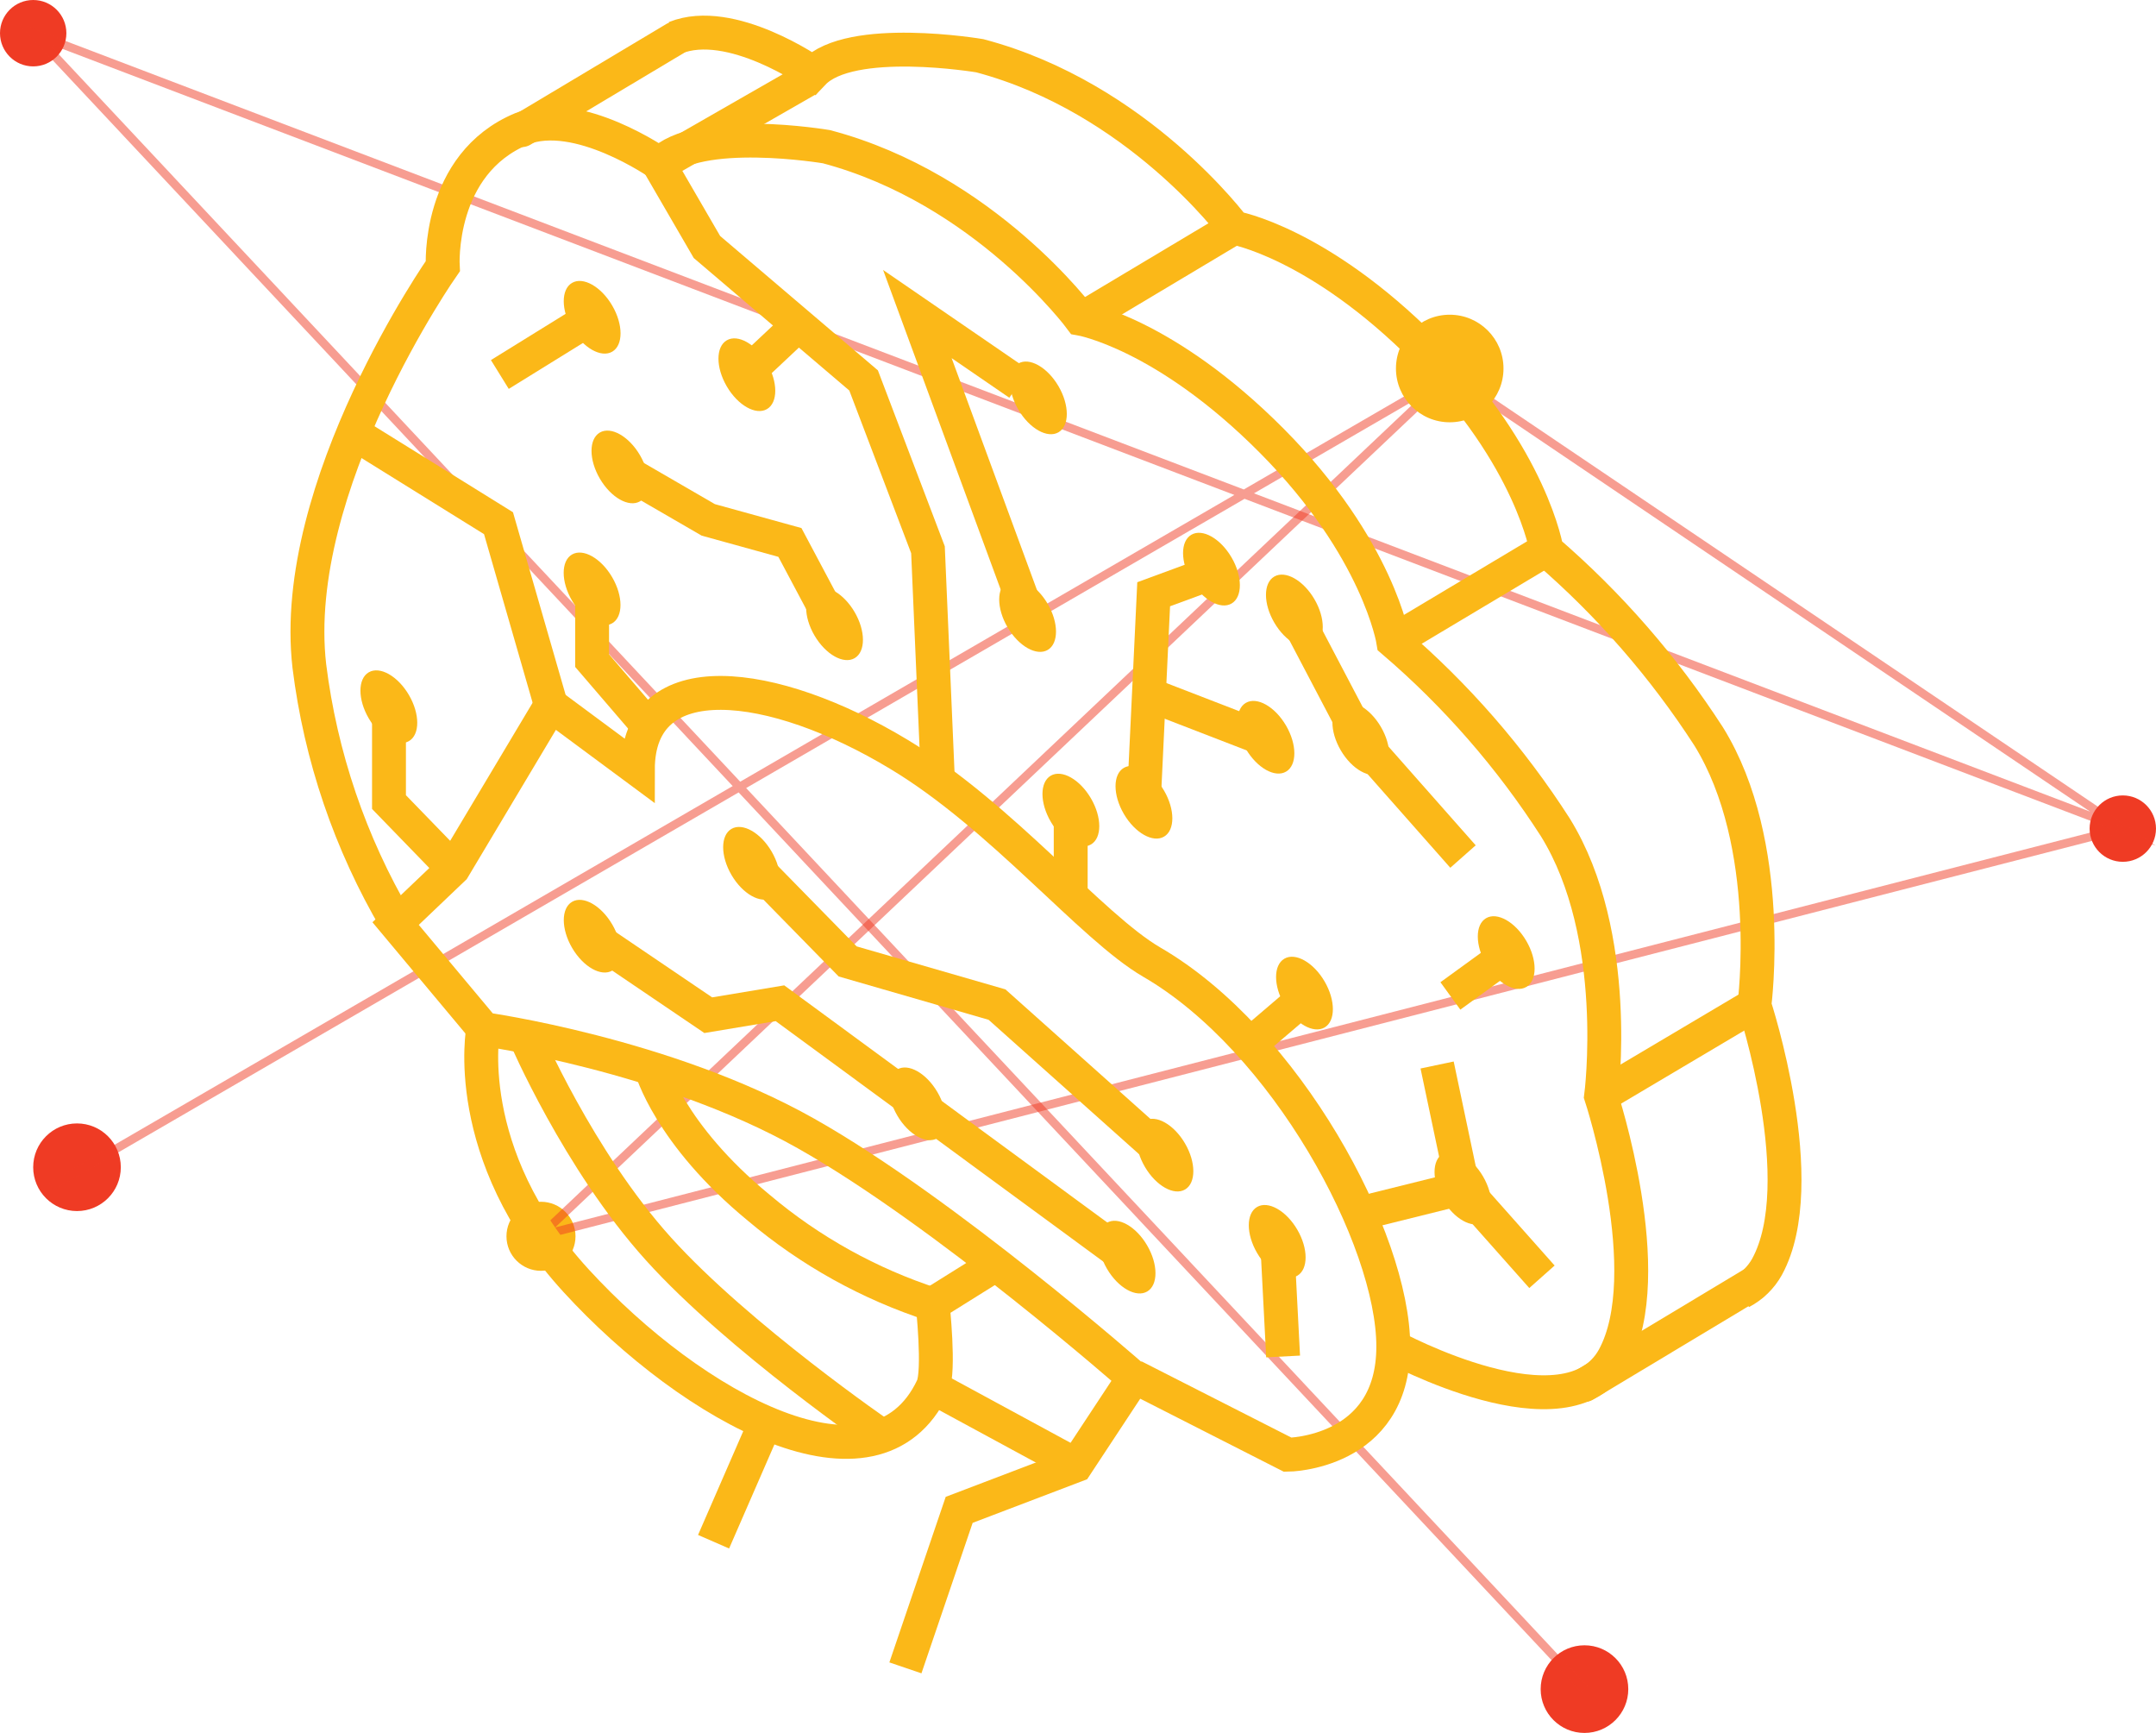
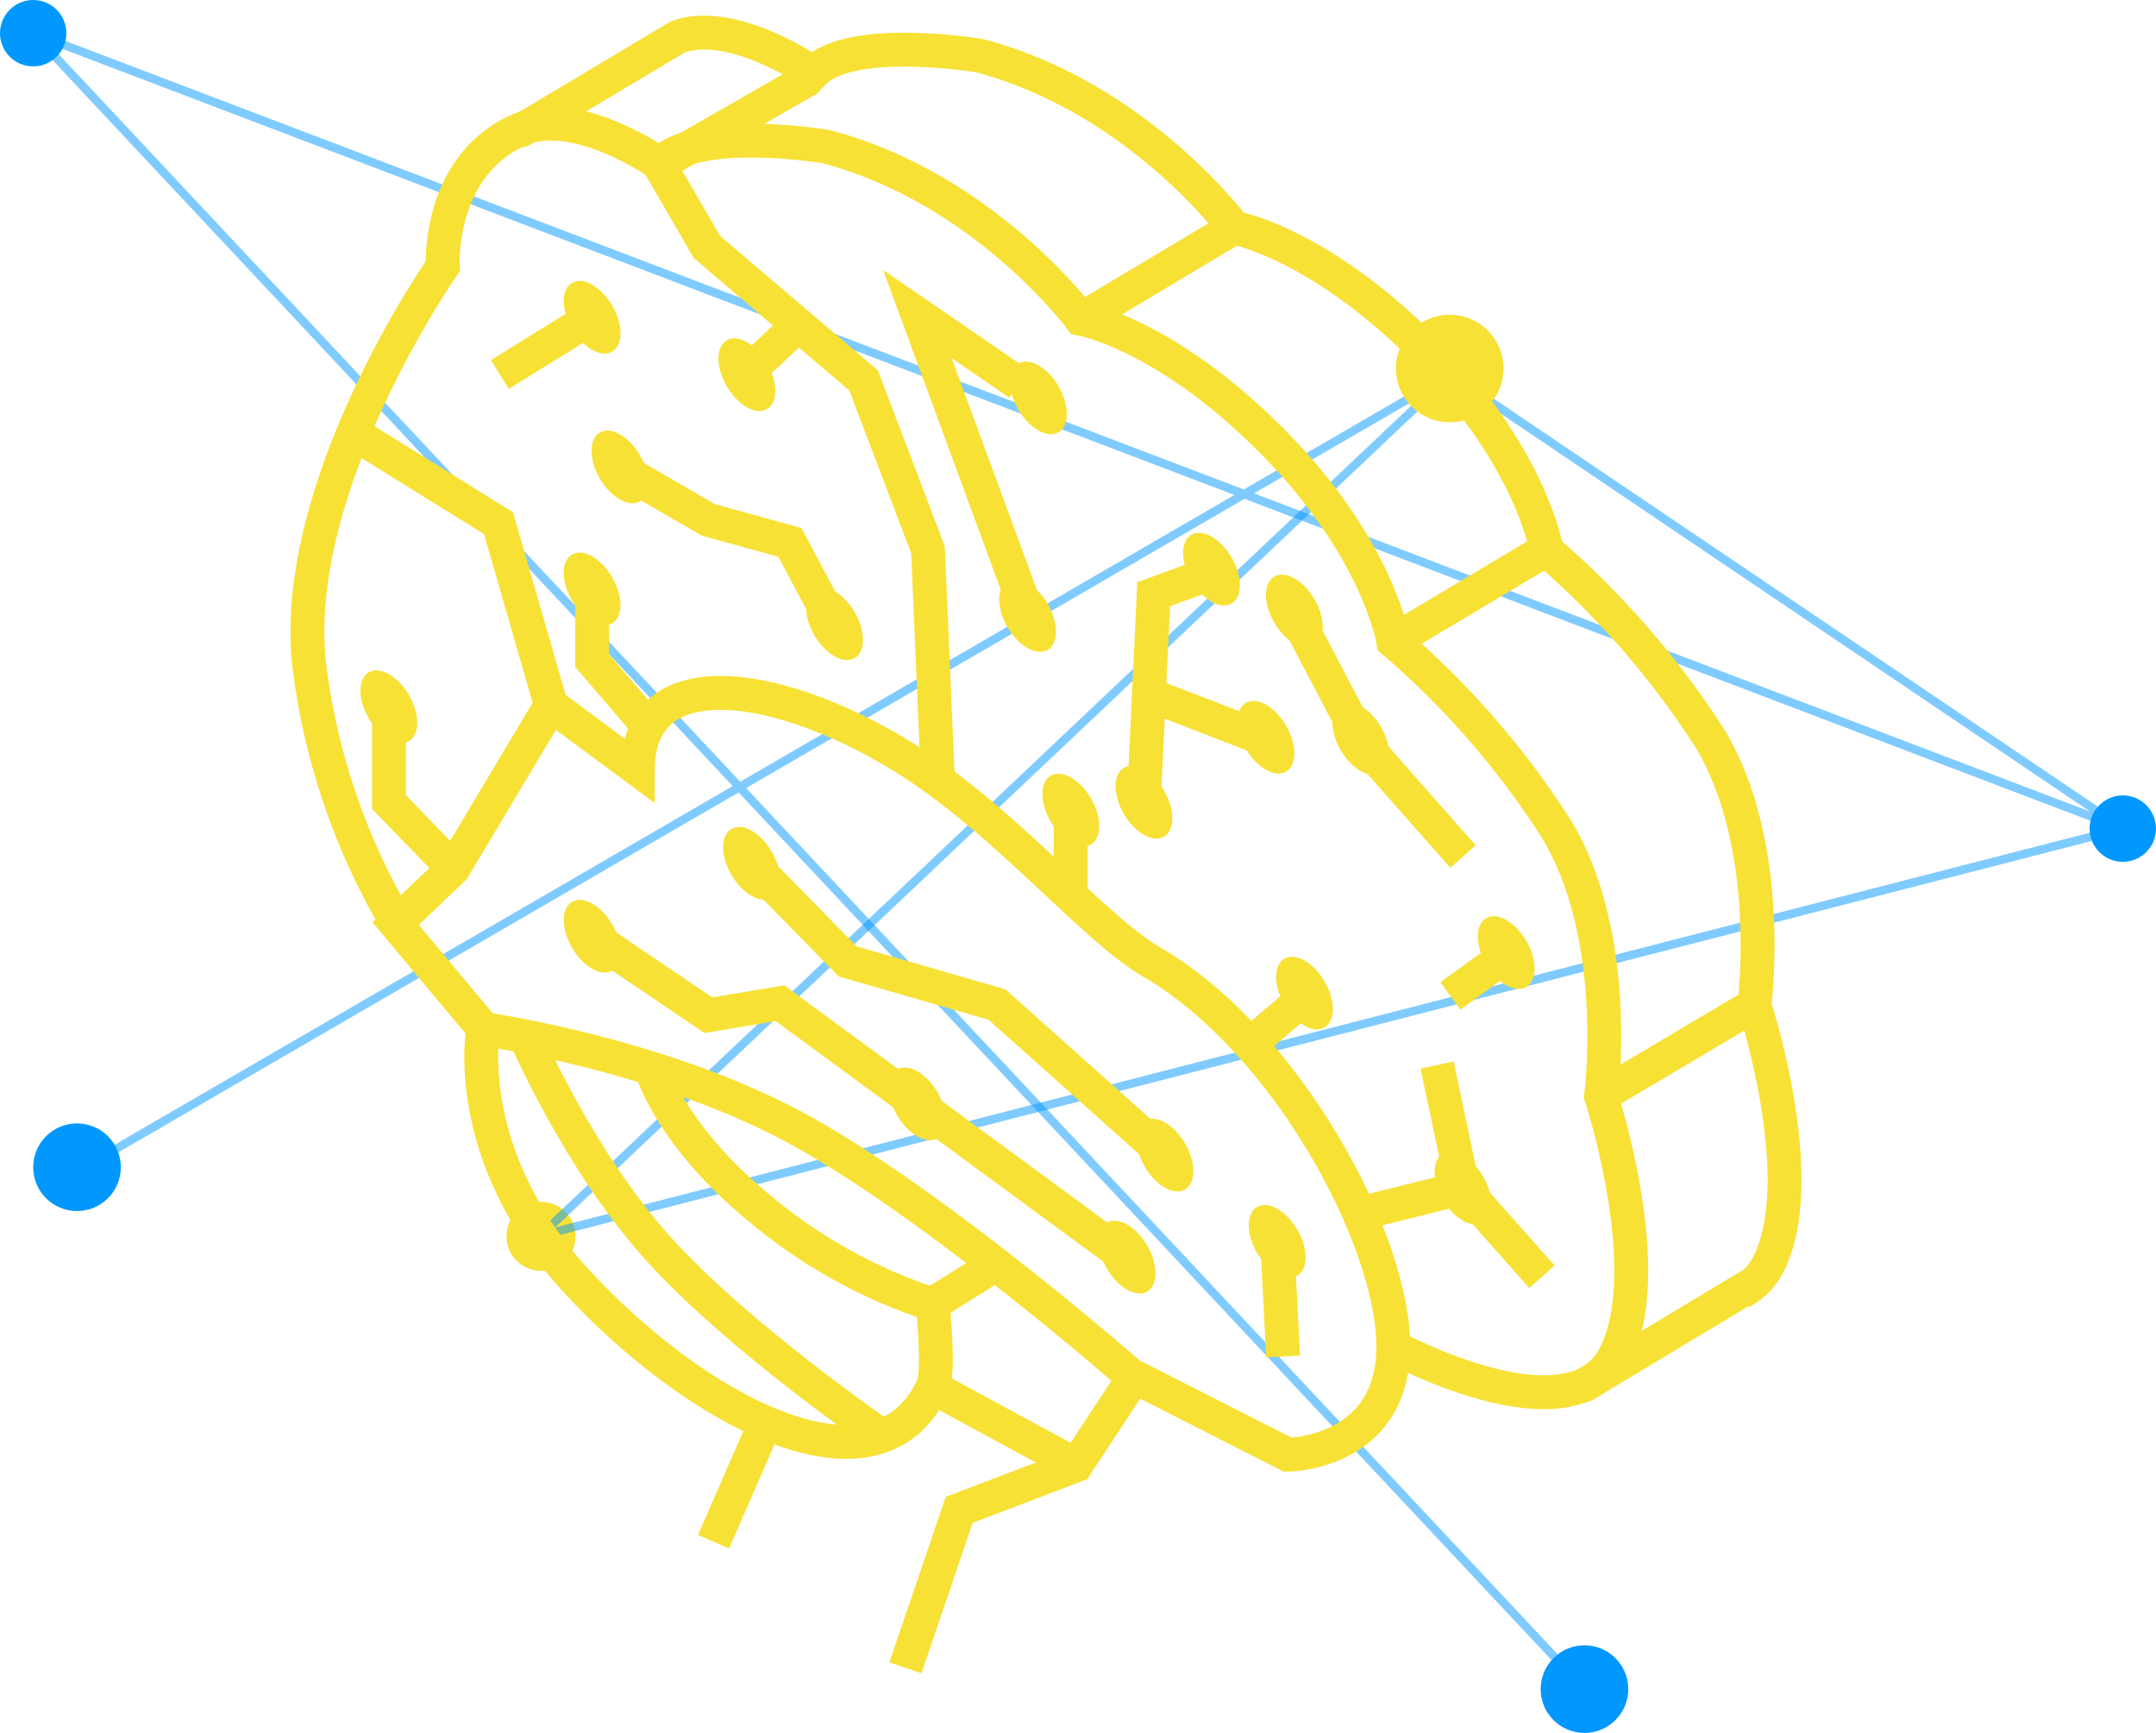
<svg xmlns="http://www.w3.org/2000/svg" id="We_are_AI" viewBox="0 0 254.538 204.539">
  <defs>
-     <style>.cls-1{fill:#ef3b24}.cls-2,.cls-4,.cls-5{fill:none;stroke-miterlimit:10}.cls-2{stroke:#ef3b24;opacity:.5}.cls-3{fill:#fbb818}.cls-4,.cls-5{stroke:#fbb818;stroke-width:4px}.cls-5{stroke-linecap:round;stroke-linejoin:round}</style>
+     <style>.cls-1{fill:#0098FF}.cls-2,.cls-4,.cls-5{fill:none;stroke-miterlimit:10}.cls-2{stroke:#0098FF;opacity:.5}.cls-3{fill:#F7E135}.cls-4,.cls-5{stroke:#F7E135;stroke-width:4px}.cls-5{stroke-linecap:round;stroke-linejoin:round}</style>
  </defs>
  <circle id="Ellipse_580" cx="3.918" cy="3.918" r="3.918" class="cls-1" data-name="Ellipse 580" />
  <circle id="Ellipse_581" cx="3.918" cy="3.918" r="3.918" class="cls-1" data-name="Ellipse 581" transform="translate(246.701 93.884)" />
  <circle id="Ellipse_582" cx="5.172" cy="5.172" r="5.172" class="cls-1" data-name="Ellipse 582" transform="translate(3.918 132.598)" />
  <circle id="Ellipse_583" cx="5.172" cy="5.172" r="5.172" class="cls-1" data-name="Ellipse 583" transform="translate(181.891 194.195)" />
  <path id="Path_1923" d="M7.116 141.124l165.2-95.843 79.386 53.6L5 5l183.145 195.448" class="cls-2" data-name="Path 1923" transform="translate(-1.082 -1.082)" />
  <circle id="Ellipse_584" cx="4.075" cy="4.075" r="4.075" class="cls-3" data-name="Ellipse 584" transform="translate(59.794 141.845)" />
  <path id="Path_1924" d="M268.228 110L81.4 158.043 188.842 56.4" class="cls-2" data-name="Path 1924" transform="translate(-17.609 -12.201)" />
  <circle id="Ellipse_585" cx="6.348" cy="6.348" r="6.348" class="cls-3" data-name="Ellipse 585" transform="translate(164.807 37.146)" />
  <g id="Group_820" data-name="Group 820" transform="translate(36.296 3.849)">
    <g id="Group_818" data-name="Group 818" transform="translate(0 5.477)">
      <path id="Path_1925" d="M119.786 219.435l6.348-18.651 13.793-5.251 6.818-10.344s-22.178-19.514-38.714-28.839-38.008-12.3-38.008-12.3L59.6 131.585l6.818-6.5 11.52-19.285 10.262 7.6c0-12.774 15.987-10.736 30.8-1.8 12.147 7.288 22.727 20.376 29.858 24.529 15.83 9.169 28.526 32.679 28.526 45.375s-12.46 12.774-12.46 12.774l-18.181-9.247" class="cls-4" data-name="Path 1925" transform="translate(-49.189 -31.902)" />
      <path id="Path_1926" d="M174.434 162.955s20.611 11.207 26.1 1.332c5.407-9.874-1.489-30.877-1.489-30.877s2.508-18.965-5.407-31.739a100.051 100.051 0 0 0-19.122-21.943s-1.724-10.971-14.341-23.667-22.57-14.42-22.57-14.42-11.363-15.36-30.015-20.3c0 0-15.282-2.586-19.67 2.038 0 0-9.718-6.818-16.3-4.153-10.035 4.157-9.33 16.226-9.33 16.226S44.109 61.391 46.538 82.629A78.565 78.565 0 0 0 56.8 112.8" class="cls-4" data-name="Path 1926" transform="translate(-46.315 -13.352)" />
      <path id="Path_1927" d="M53.2 65.2l17.162 10.658 6.191 21.473" class="cls-4" data-name="Path 1927" transform="translate(-47.804 -23.43)" />
      <path id="Path_1928" d="M132.214 94.734l-1.176-27.272-7.6-19.984-18.496-15.751-5.642-9.718L116.933 11.9" class="cls-4" data-name="Path 1928" transform="translate(-57.777 -11.9)" />
      <path id="Line_277" d="M0 6.74L10.893 0" class="cls-4" data-name="Line 277" transform="translate(22.715 28.134)" />
      <path id="Line_278" d="M6.426 0L0 6.034" class="cls-4" data-name="Line 278" transform="translate(51.554 28.996)" />
      <path id="Path_1929" d="M92.2 69.9l11.363 6.583 9.639 2.664 5.251 9.874" class="cls-4" data-name="Path 1929" transform="translate(-56.241 -24.447)" />
      <path id="Path_1930" d="M89.2 88.3v8.777l6.661 7.758" class="cls-4" data-name="Path 1930" transform="translate(-55.592 -28.427)" />
      <path id="Path_1931" d="M66.123 125.443l-7.523-7.758V106.4" class="cls-4" data-name="Path 1931" transform="translate(-48.972 -32.343)" />
      <path id="Path_1932" d="M150.19 55.529L138.2 47.3l13.009 35.344" class="cls-4" data-name="Path 1932" transform="translate(-66.192 -19.558)" />
      <path id="Path_1933" d="M180.293 86.3l-6.818 2.508-1.175 24.764" class="cls-4" data-name="Path 1933" transform="translate(-73.569 -27.995)" />
      <path id="Line_279" d="M13.793 5.329L0 0" class="cls-4" data-name="Line 279" transform="translate(99.358 72.647)" />
      <path id="Path_1934" d="M194.8 92l8.15 15.517L214.862 121" class="cls-4" data-name="Path 1934" transform="translate(-78.436 -29.228)" />
      <path id="Line_280" d="M0 5.486L6.426 0" class="cls-4" data-name="Line 280" transform="translate(111.27 108.461)" />
      <path id="Line_281" d="M0 10.736V0" class="cls-4" data-name="Line 281" transform="translate(90.111 85.656)" />
      <path id="Path_1935" d="M204.7 181.956L217 178.9l9.326 10.5" class="cls-4" data-name="Path 1935" transform="translate(-80.578 -48.026)" />
      <path id="Line_282" d="M3.056 14.498L0 0" class="cls-4" data-name="Line 282" transform="translate(133.37 116.376)" />
      <path id="Line_283" d="M0 4.78L6.583 0" class="cls-4" data-name="Line 283" transform="translate(134.937 103.445)" />
      <path id="Path_1936" d="M113.2 130l11.363 11.6 17.633 5.094 19.827 17.706" class="cls-4" data-name="Path 1936" transform="translate(-60.784 -37.448)" />
      <path id="Path_1937" d="M88.1 140.3l14.576 9.874 8.464-1.411 40.046 29.388" class="cls-4" data-name="Path 1937" transform="translate(-55.354 -39.676)" />
      <path id="Line_284" d="M0 0l.705 13.636" class="cls-4" data-name="Line 284" transform="translate(114.483 137.143)" />
      <ellipse id="Ellipse_586" cx="2.743" cy="4.702" class="cls-3" data-name="Ellipse 586" rx="2.743" ry="4.702" transform="rotate(-30.34 105.257 -132.917)" />
      <ellipse id="Ellipse_587" cx="2.743" cy="4.702" class="cls-3" data-name="Ellipse 587" rx="2.743" ry="4.702" transform="rotate(-30.34 151.994 -117.72)" />
      <ellipse id="Ellipse_588" cx="2.743" cy="4.702" class="cls-3" data-name="Ellipse 588" rx="2.743" ry="4.702" transform="rotate(-30.34 152.746 -160.489)" />
      <ellipse id="Ellipse_589" cx="2.743" cy="4.702" class="cls-3" data-name="Ellipse 589" rx="2.743" ry="4.702" transform="rotate(-30.34 166.742 -176.072)" />
      <ellipse id="Ellipse_590" cx="2.743" cy="4.702" class="cls-3" data-name="Ellipse 590" rx="2.743" ry="4.702" transform="rotate(-30.34 198.447 -183.005)" />
      <ellipse id="Ellipse_591" cx="2.743" cy="4.702" class="cls-3" data-name="Ellipse 591" rx="2.743" ry="4.702" transform="rotate(-30.34 253.604 -202.03)" />
      <ellipse id="Ellipse_592" cx="2.743" cy="4.702" class="cls-3" data-name="Ellipse 592" rx="2.743" ry="4.702" transform="rotate(-30.34 250.514 -155.72)" />
      <ellipse id="Ellipse_593" cx="2.743" cy="4.702" class="cls-3" data-name="Ellipse 593" rx="2.743" ry="4.702" transform="rotate(-30.34 302.316 -178.712)" />
      <ellipse id="Ellipse_594" cx="2.743" cy="4.702" class="cls-3" data-name="Ellipse 594" rx="2.743" ry="4.702" transform="rotate(-30.34 196.89 -115.661)" />
      <ellipse id="Ellipse_595" cx="2.743" cy="4.702" class="cls-3" data-name="Ellipse 595" rx="2.743" ry="4.702" transform="rotate(-30.34 142.387 -75.202)" />
      <ellipse id="Ellipse_596" cx="2.743" cy="4.702" class="cls-3" data-name="Ellipse 596" rx="2.743" ry="4.702" transform="rotate(-30.34 95.582 -37.731)" />
      <ellipse id="Ellipse_597" cx="2.743" cy="4.702" class="cls-3" data-name="Ellipse 597" rx="2.743" ry="4.702" transform="rotate(-30.34 61.368 -40.516)" />
      <ellipse id="Ellipse_598" cx="2.743" cy="4.702" class="cls-3" data-name="Ellipse 598" rx="2.743" ry="4.702" transform="rotate(-30.34 83 -70.812)" />
      <ellipse id="Ellipse_599" cx="2.743" cy="4.702" class="cls-3" data-name="Ellipse 599" rx="2.743" ry="4.702" transform="rotate(-30.34 120.486 -24.472)" />
      <ellipse id="Ellipse_600" cx="2.743" cy="4.702" class="cls-3" data-name="Ellipse 600" rx="2.743" ry="4.702" transform="rotate(-30.34 134.131 26.729)" />
      <ellipse id="Ellipse_601" cx="2.743" cy="4.702" class="cls-3" data-name="Ellipse 601" rx="2.743" ry="4.702" transform="rotate(-30.34 196.085 -3.999)" />
      <ellipse id="Ellipse_602" cx="2.743" cy="4.702" class="cls-3" data-name="Ellipse 602" rx="2.743" ry="4.702" transform="rotate(-30.34 297.514 -101.514)" />
      <ellipse id="Ellipse_603" cx="2.743" cy="4.702" class="cls-3" data-name="Ellipse 603" rx="2.743" ry="4.702" transform="rotate(-30.34 251.767 -64.899)" />
      <ellipse id="Ellipse_604" cx="2.743" cy="4.702" class="cls-3" data-name="Ellipse 604" rx="2.743" ry="4.702" transform="rotate(-30.34 189.622 -43.002)" />
      <ellipse id="Ellipse_605" cx="2.743" cy="4.702" class="cls-3" data-name="Ellipse 605" rx="2.743" ry="4.702" transform="rotate(-30.34 277.547 -115.776)" />
      <ellipse id="Ellipse_606" cx="2.743" cy="4.702" class="cls-3" data-name="Ellipse 606" rx="2.743" ry="4.702" transform="rotate(-30.34 302.94 -135.131)" />
      <ellipse id="Ellipse_607" cx="2.743" cy="4.702" class="cls-3" data-name="Ellipse 607" rx="2.743" ry="4.702" transform="rotate(-30.34 192.554 -162.43)" />
      <ellipse id="Ellipse_608" cx="2.743" cy="4.702" class="cls-3" data-name="Ellipse 608" rx="2.743" ry="4.702" transform="rotate(-30.34 199.501 -132.03)" />
      <path id="Path_1938" d="M72.734 154.9s-2.821 14.733 10.971 29.78 35.344 26.88 42.083 12.539c.862-1.881 0-9.8 0-9.8l7.523-4.7" class="cls-4" data-name="Path 1938" transform="translate(-51.979 -42.835)" />
      <path id="Path_1939" d="M79.1 156s6.269 14.655 15.752 25.156 26.41 22.1 26.41 22.1" class="cls-4" data-name="Path 1939" transform="translate(-53.407 -43.072)" />
      <path id="Path_1940" d="M98.1 160.9s2.116 7.758 12.7 16.457a61.091 61.091 0 0 0 20.606 11.443" class="cls-4" data-name="Path 1940" transform="translate(-57.517 -44.132)" />
      <path id="Line_285" d="M0 0l16.771 9.091" class="cls-4" data-name="Line 285" transform="translate(73.889 154.462)" />
      <path id="Line_286" d="M0 14.028L6.113 0" class="cls-4" data-name="Line 286" transform="translate(47.949 158.616)" />
    </g>
    <g id="Group_819" data-name="Group 819" transform="translate(43.404)">
      <path id="Path_1941" d="M227.558 153.566a7.435 7.435 0 0 0 3.056-2.978c5.407-9.874-1.489-30.877-1.489-30.877s2.508-18.965-5.407-31.739A102.4 102.4 0 0 0 204.6 66.029s-1.724-10.971-14.341-23.667-22.57-14.42-22.57-14.42-11.363-15.36-30.015-20.3c0 0-15.282-2.586-19.67 2.038 0 0-9.718-6.818-16.3-4.153" class="cls-4" data-name="Path 1941" transform="translate(-101.7 -4.912)" />
    </g>
    <path id="Line_287" d="M0 11.912L19.827 0" class="cls-5" data-name="Line 287" transform="translate(150.767 147.713)" />
    <path id="Line_288" d="M0 10.815L18.103 0" class="cls-5" data-name="Line 288" transform="translate(25.301 .696)" />
    <path id="Line_289" d="M18.103 0L0 10.815" class="cls-4" data-name="Line 289" transform="translate(91.286 23.031)" />
    <path id="Line_290" d="M18.103 0L0 10.815" class="cls-4" data-name="Line 290" transform="translate(128.119 61.039)" />
    <path id="Line_291" d="M0 10.736L18.103 0" class="cls-4" data-name="Line 291" transform="translate(152.648 114.799)" />
  </g>
</svg>
